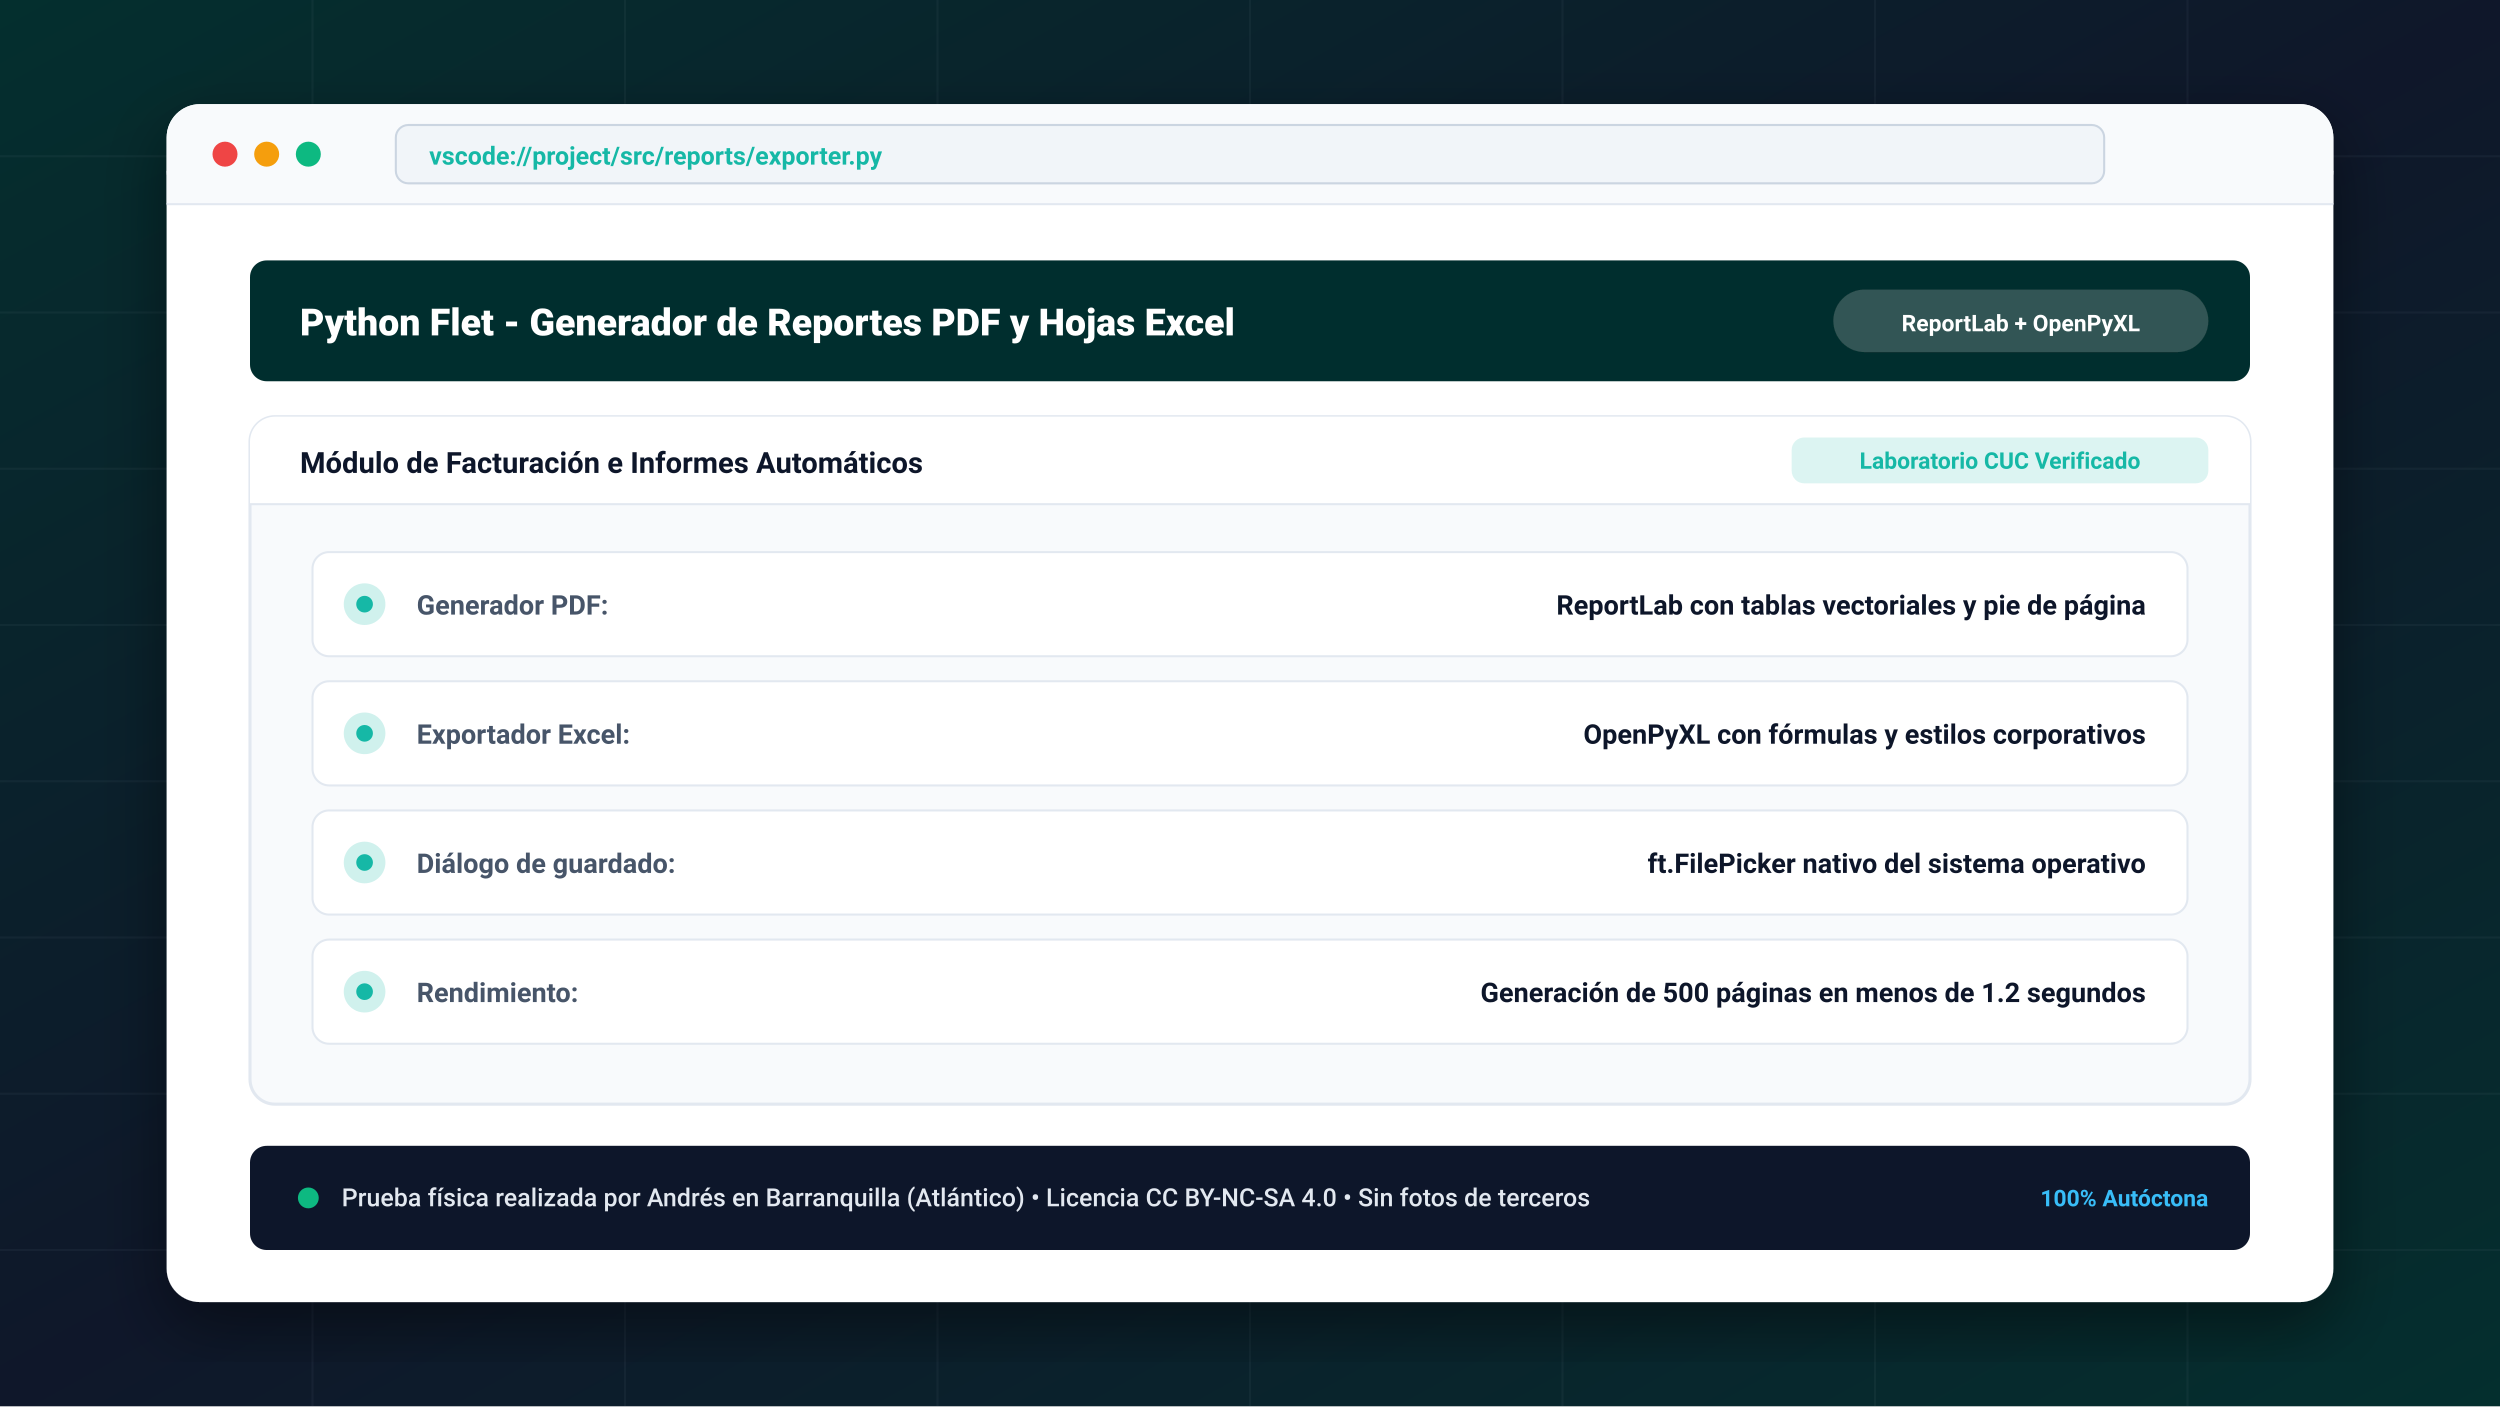
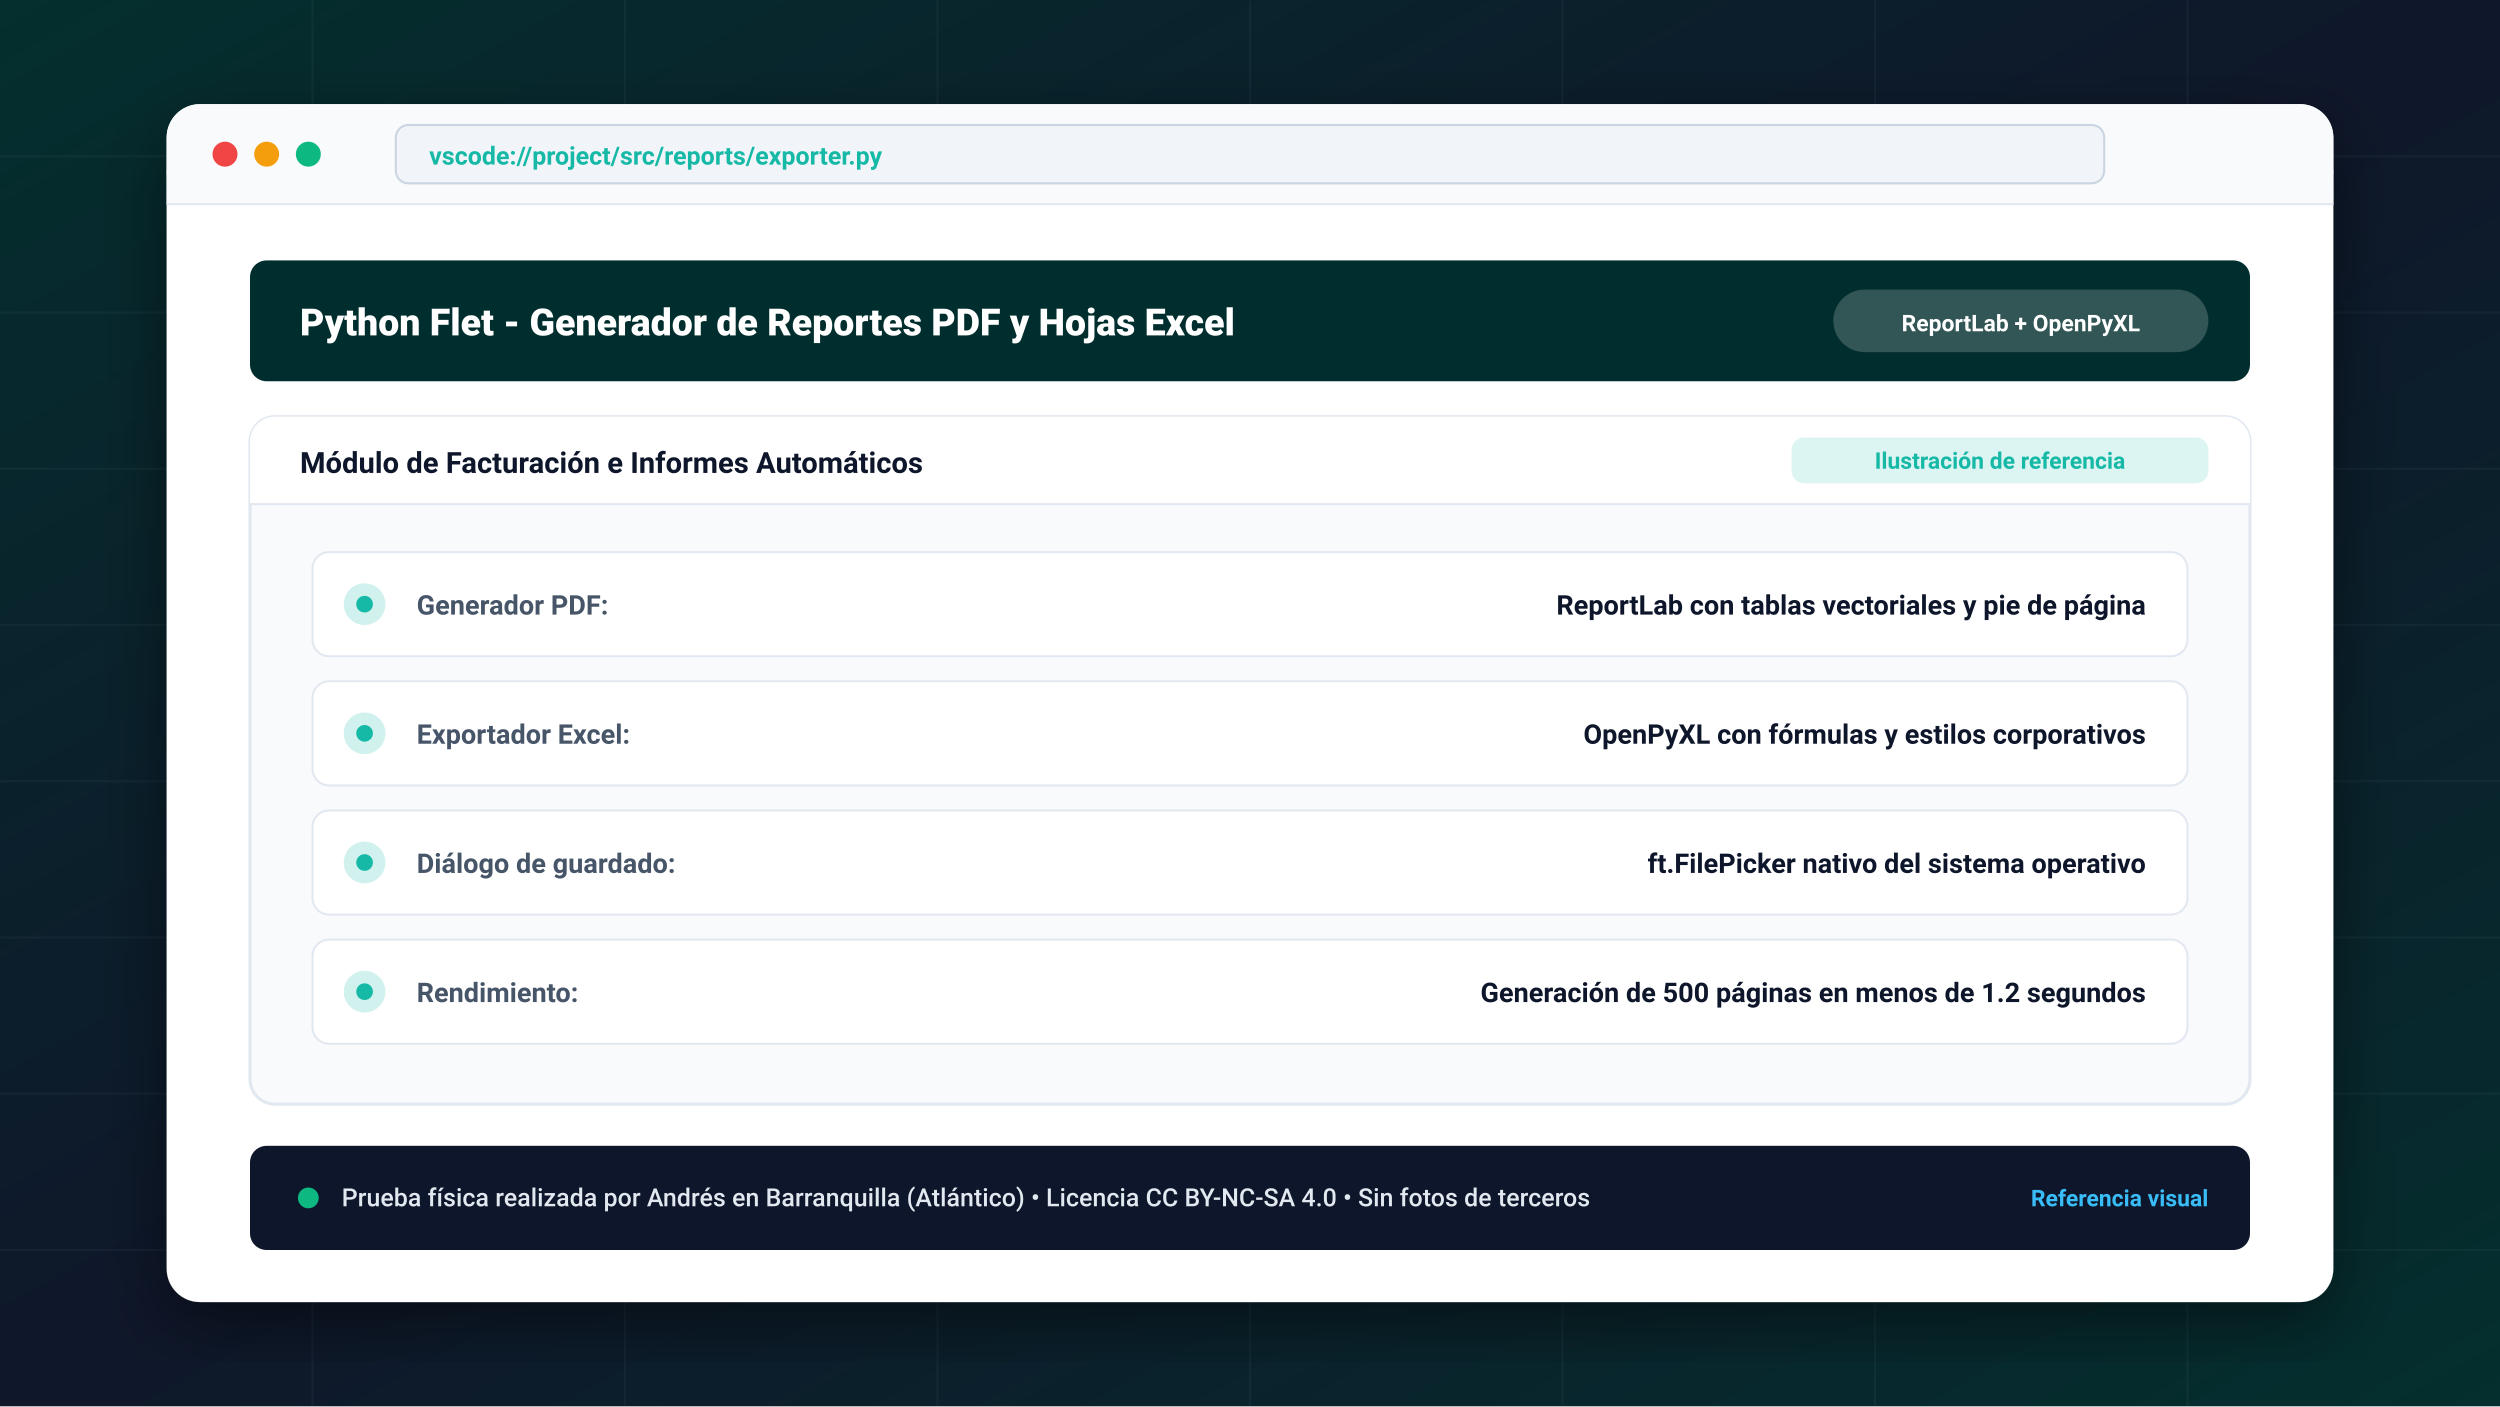
<svg xmlns="http://www.w3.org/2000/svg" viewBox="0 0 1200 675" width="1200" height="675">
  <defs>
    <linearGradient id="bg-grad-flet-pdf-reportlab" x1="0%" y1="0%" x2="100%" y2="100%">
      <stop offset="0%" stop-color="#042f2e" />
      <stop offset="50%" stop-color="#0f172a" />
      <stop offset="100%" stop-color="#042f2e" />
    </linearGradient>
    <filter id="shadow-flet-pdf-reportlab" x="-5%" y="-5%" width="110%" height="110%">
      <feDropShadow dx="0" dy="12" stdDeviation="16" flood-color="#000000" flood-opacity="0.45" />
    </filter>
  </defs>
  <rect width="1200" height="675" fill="url(#bg-grad-flet-pdf-reportlab)" />
  <g opacity="0.06" stroke="#94a3b8" stroke-width="1">
    <line x1="0" y1="75" x2="1200" y2="75" />
    <line x1="0" y1="150" x2="1200" y2="150" />
    <line x1="0" y1="225" x2="1200" y2="225" />
    <line x1="0" y1="300" x2="1200" y2="300" />
    <line x1="0" y1="375" x2="1200" y2="375" />
    <line x1="0" y1="450" x2="1200" y2="450" />
    <line x1="0" y1="525" x2="1200" y2="525" />
    <line x1="0" y1="600" x2="1200" y2="600" />
    <line x1="150" y1="0" x2="150" y2="675" />
    <line x1="300" y1="0" x2="300" y2="675" />
    <line x1="450" y1="0" x2="450" y2="675" />
    <line x1="600" y1="0" x2="600" y2="675" />
    <line x1="750" y1="0" x2="750" y2="675" />
    <line x1="900" y1="0" x2="900" y2="675" />
    <line x1="1050" y1="0" x2="1050" y2="675" />
  </g>
  <g transform="translate(80, 50)" filter="url(#shadow-flet-pdf-reportlab)">
    <rect width="1040" height="575" rx="16" fill="#ffffff" />
    <rect width="1040" height="48" rx="16" fill="#f8fafc" />
    <path d="M0 32 h1040 v16 h-1040 z" fill="#f8fafc" />
    <line x1="0" y1="48" x2="1040" y2="48" stroke="#e2e8f0" stroke-width="1" />
    <circle cx="28" cy="24" r="6" fill="#ef4444" />
    <circle cx="48" cy="24" r="6" fill="#f59e0b" />
    <circle cx="68" cy="24" r="6" fill="#10b981" />
    <rect x="110" y="10" width="820" height="28" rx="6" fill="#f1f5f9" stroke="#cbd5e1" stroke-width="1" />
    <text x="126" y="29" font-family="-apple-system, BlinkMacSystemFont, 'Segoe UI', Roboto, sans-serif" font-size="12" fill="#14b8a6" font-weight="600">vscode://project/src/reports/exporter.py</text>
    <g transform="translate(40, 75)">
      <rect width="960" height="58" rx="8" fill="#042f2e" />
      <text x="24" y="36" font-family="-apple-system, BlinkMacSystemFont, 'Segoe UI', Roboto, sans-serif" font-size="18" fill="#ffffff" font-weight="800">Python Flet - Generador de Reportes PDF y Hojas Excel</text>
      <rect x="760" y="14" width="180" height="30" rx="15" fill="#ffffff" opacity="0.18" />
      <text x="850" y="34" font-family="-apple-system, BlinkMacSystemFont, 'Segoe UI', Roboto, sans-serif" font-size="11" fill="#ffffff" font-weight="700" text-anchor="middle">ReportLab + OpenPyXL</text>
    </g>
    <g transform="translate(40, 150)">
      <rect width="960" height="330" rx="12" fill="#f8fafc" stroke="#e2e8f0" stroke-width="1.5" />
      <rect width="960" height="42" rx="12" fill="#ffffff" />
      <path d="M0 26 h960 v16 h-960 z" fill="#ffffff" />
      <line x1="0" y1="42" x2="960" y2="42" stroke="#e2e8f0" stroke-width="1" />
      <text x="24" y="27" font-family="-apple-system, BlinkMacSystemFont, 'Segoe UI', Roboto, sans-serif" font-size="14" fill="#0f172a" font-weight="700">Módulo de Facturación e Informes Automáticos</text>
      <rect x="740" y="10" width="200" height="22" rx="6" fill="#14b8a6" opacity="0.15" />
-       <text x="840" y="25" font-family="-apple-system, BlinkMacSystemFont, 'Segoe UI', Roboto, sans-serif" font-size="11" fill="#14b8a6" font-weight="700" text-anchor="middle">Laboratorio CUC Verificado</text>
+       <text x="840" y="25" font-family="-apple-system, BlinkMacSystemFont, 'Segoe UI', Roboto, sans-serif" font-size="11" fill="#14b8a6" font-weight="700" text-anchor="middle">Ilustración de referencia</text>
      <g transform="translate(30, 65)">
        <g transform="translate(0, 0)">
          <rect width="900" height="50" rx="8" fill="#ffffff" stroke="#e2e8f0" stroke-width="1" />
          <circle cx="25" cy="25" r="10" fill="#14b8a6" opacity="0.2" />
          <circle cx="25" cy="25" r="4" fill="#14b8a6" />
          <text x="50" y="30" font-family="-apple-system, BlinkMacSystemFont, 'Segoe UI', Roboto, sans-serif" font-size="13" fill="#475569" font-weight="600">Generador PDF:</text>
          <text x="880" y="30" font-family="-apple-system, BlinkMacSystemFont, 'Segoe UI', Roboto, sans-serif" font-size="13" fill="#0f172a" font-weight="700" text-anchor="end">ReportLab con tablas vectoriales y pie de página</text>
        </g>
        <g transform="translate(0, 62)">
          <rect width="900" height="50" rx="8" fill="#ffffff" stroke="#e2e8f0" stroke-width="1" />
          <circle cx="25" cy="25" r="10" fill="#14b8a6" opacity="0.2" />
          <circle cx="25" cy="25" r="4" fill="#14b8a6" />
          <text x="50" y="30" font-family="-apple-system, BlinkMacSystemFont, 'Segoe UI', Roboto, sans-serif" font-size="13" fill="#475569" font-weight="600">Exportador Excel:</text>
          <text x="880" y="30" font-family="-apple-system, BlinkMacSystemFont, 'Segoe UI', Roboto, sans-serif" font-size="13" fill="#0f172a" font-weight="700" text-anchor="end">OpenPyXL con fórmulas y estilos corporativos</text>
        </g>
        <g transform="translate(0, 124)">
          <rect width="900" height="50" rx="8" fill="#ffffff" stroke="#e2e8f0" stroke-width="1" />
          <circle cx="25" cy="25" r="10" fill="#14b8a6" opacity="0.2" />
          <circle cx="25" cy="25" r="4" fill="#14b8a6" />
          <text x="50" y="30" font-family="-apple-system, BlinkMacSystemFont, 'Segoe UI', Roboto, sans-serif" font-size="13" fill="#475569" font-weight="600">Diálogo de guardado:</text>
          <text x="880" y="30" font-family="-apple-system, BlinkMacSystemFont, 'Segoe UI', Roboto, sans-serif" font-size="13" fill="#0f172a" font-weight="700" text-anchor="end">ft.FilePicker nativo del sistema operativo</text>
        </g>
        <g transform="translate(0, 186)">
          <rect width="900" height="50" rx="8" fill="#ffffff" stroke="#e2e8f0" stroke-width="1" />
          <circle cx="25" cy="25" r="10" fill="#14b8a6" opacity="0.2" />
          <circle cx="25" cy="25" r="4" fill="#14b8a6" />
          <text x="50" y="30" font-family="-apple-system, BlinkMacSystemFont, 'Segoe UI', Roboto, sans-serif" font-size="13" fill="#475569" font-weight="600">Rendimiento:</text>
          <text x="880" y="30" font-family="-apple-system, BlinkMacSystemFont, 'Segoe UI', Roboto, sans-serif" font-size="13" fill="#0f172a" font-weight="700" text-anchor="end">Generación de 500 páginas en menos de 1.2 segundos</text>
        </g>
      </g>
    </g>
    <g transform="translate(40, 500)">
      <rect width="960" height="50" rx="8" fill="#0f172a" />
      <circle cx="28" cy="25" r="5" fill="#10b981" />
      <text x="44" y="29" font-family="-apple-system, BlinkMacSystemFont, 'Segoe UI', Roboto, sans-serif" font-size="12" fill="#e2e8f0" font-weight="500">
        Prueba física realizada por Andrés en Barranquilla (Atlántico) • Licencia CC BY-NC-SA 4.0 • Sin fotos de terceros
      </text>
-       <text x="940" y="29" font-family="-apple-system, BlinkMacSystemFont, 'Segoe UI', Roboto, sans-serif" font-size="11" fill="#38bdf8" font-weight="700" text-anchor="end">100% Autóctona</text>
+       <text x="940" y="29" font-family="-apple-system, BlinkMacSystemFont, 'Segoe UI', Roboto, sans-serif" font-size="11" fill="#38bdf8" font-weight="700" text-anchor="end">Referencia visual</text>
    </g>
  </g>
</svg>
